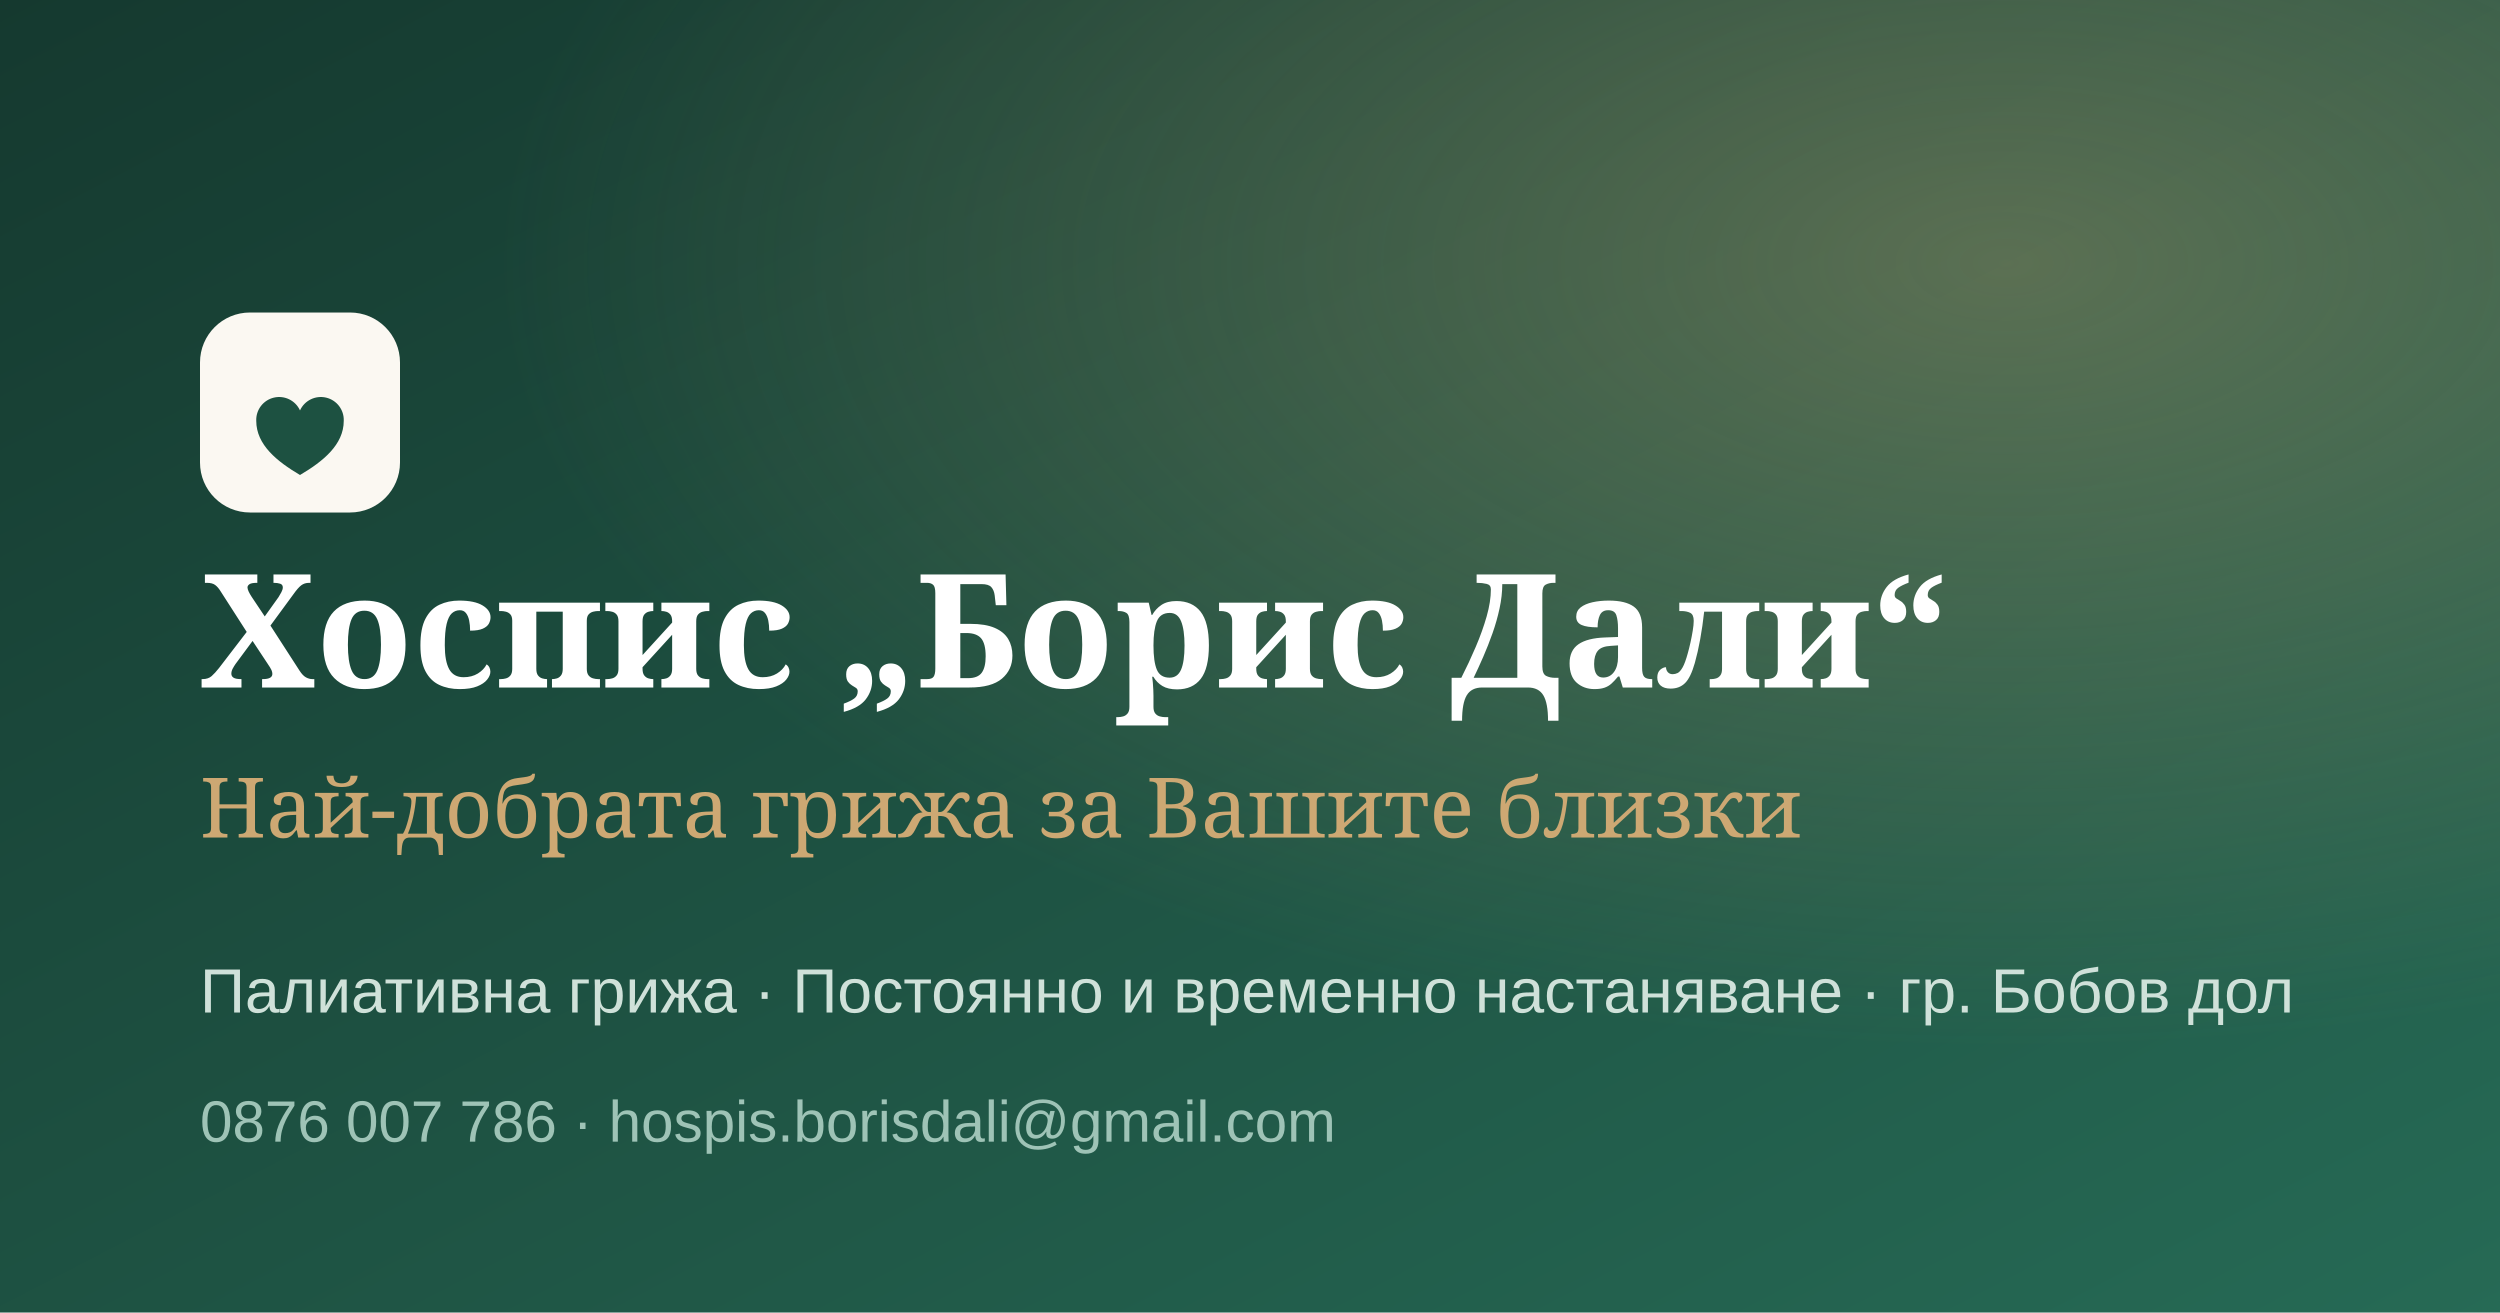
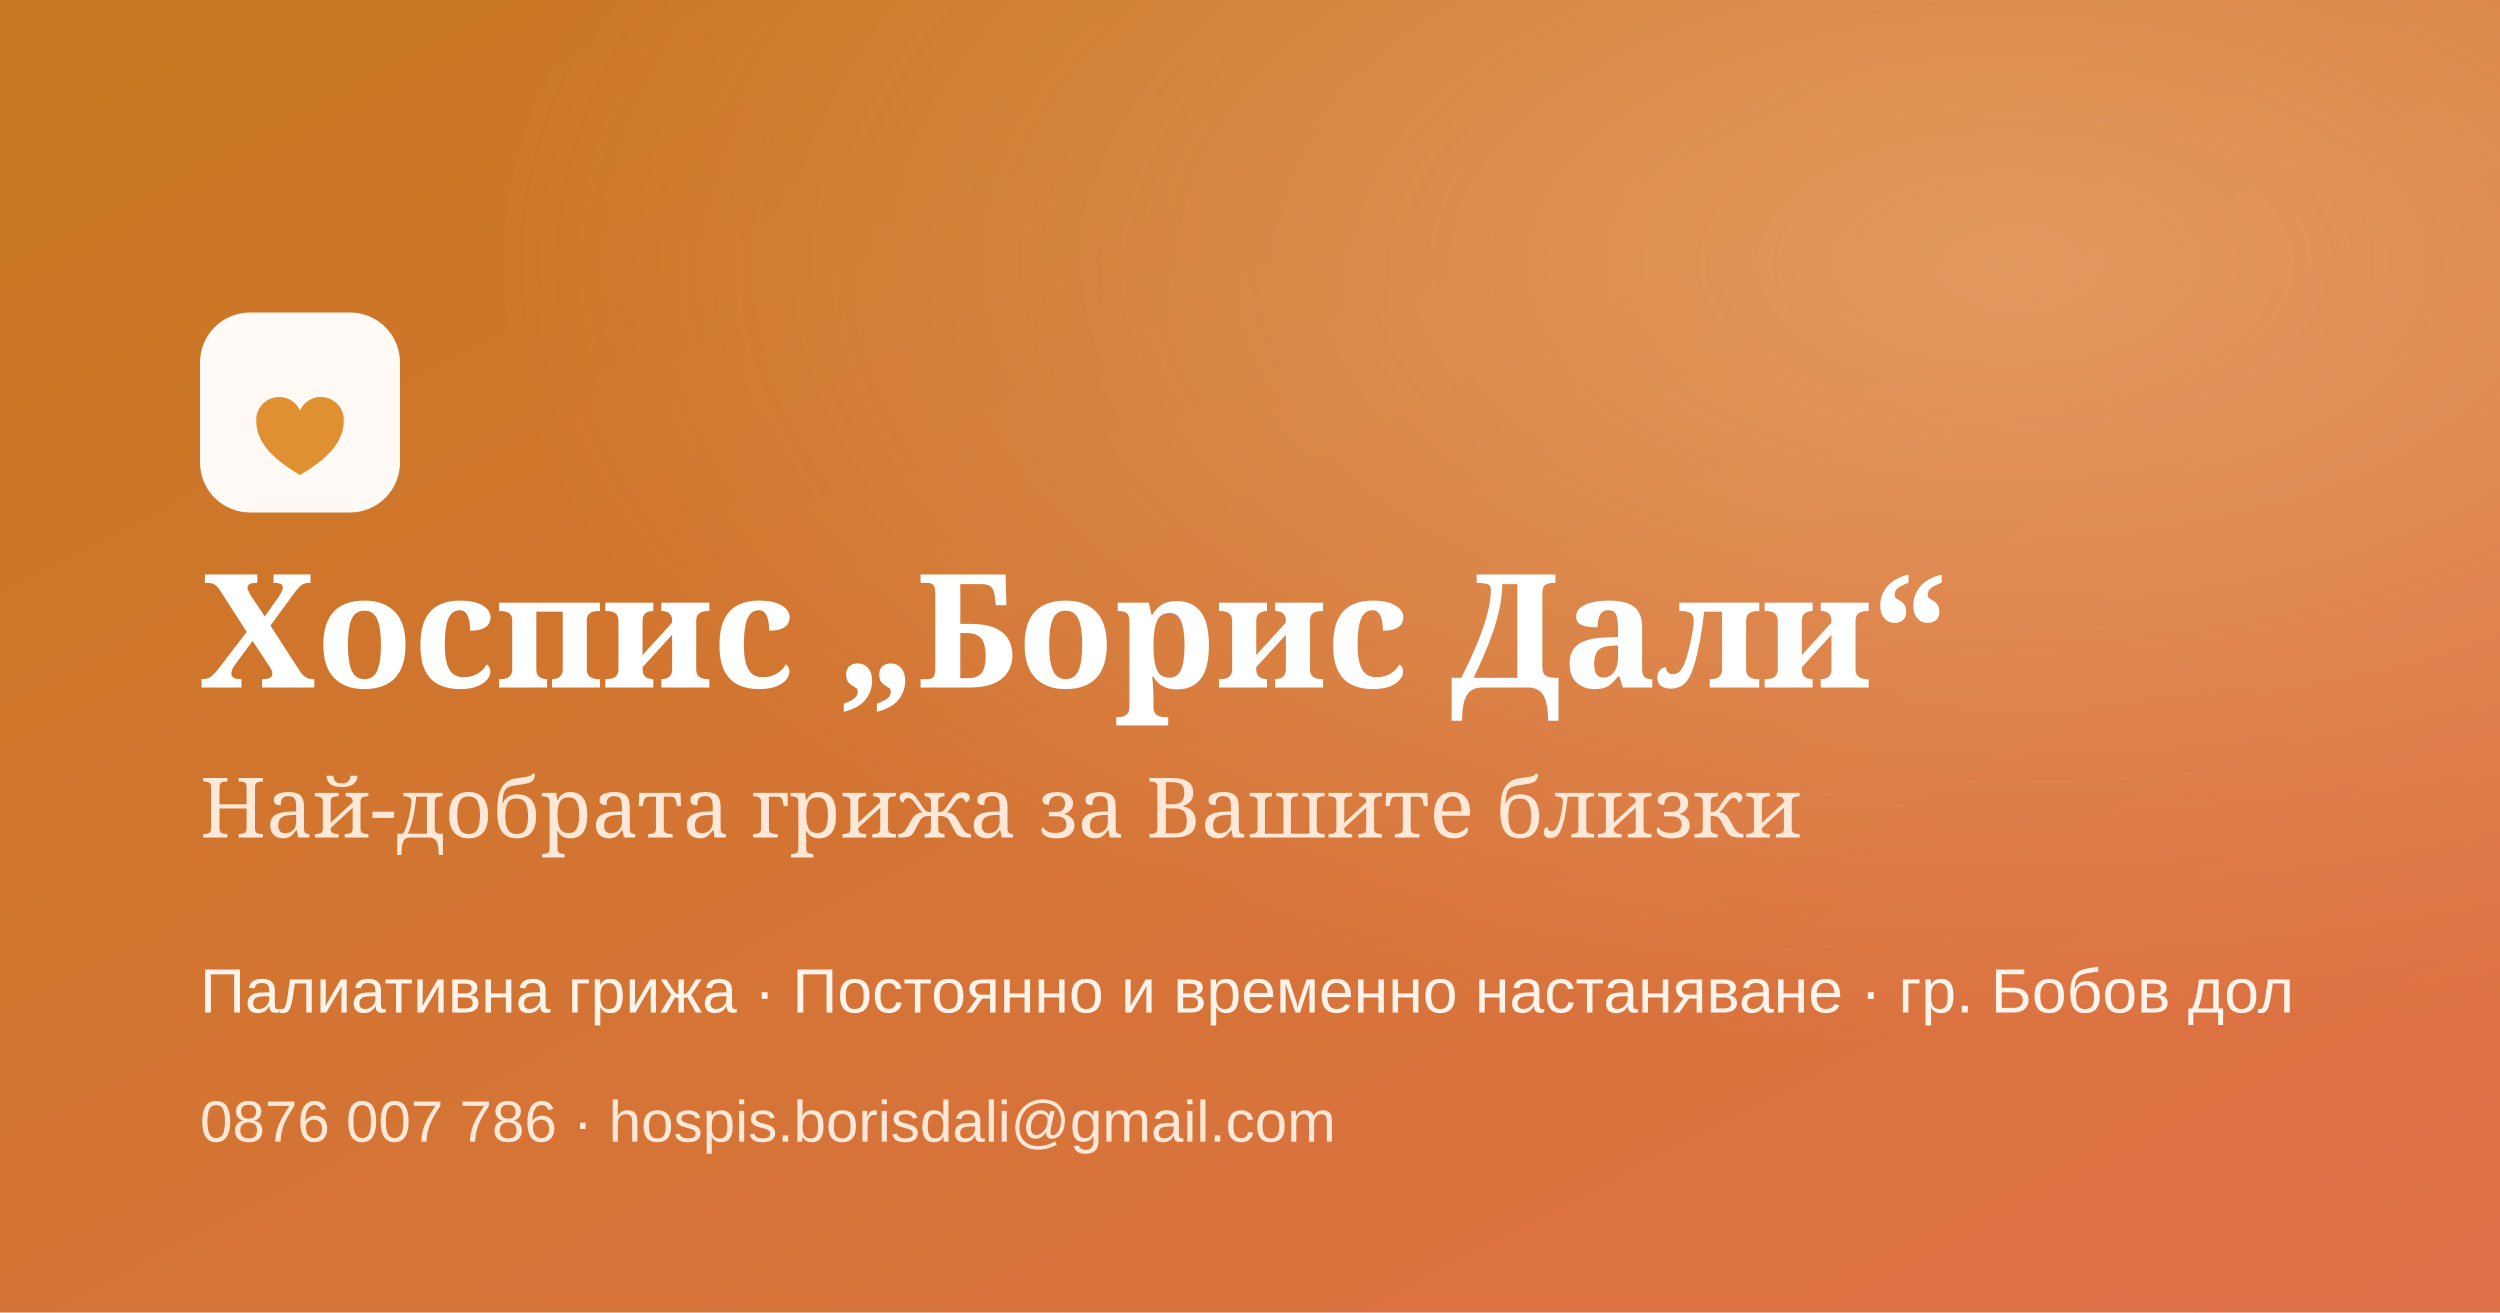
<svg xmlns="http://www.w3.org/2000/svg" viewBox="0 0 1200 630" role="img" aria-label="Хоспис Борис Дали — Най-добрата грижа за Вашите близки">
  <defs>
    <linearGradient id="bg" x1="0" y1="0" x2="1" y2="1">
-       <stop offset="0" stop-color="#15392f" />
-       <stop offset="1" stop-color="#266a55" />
+       <stop offset="0" stop-color="#C87820" />
+       <stop offset="1" stop-color="#E07048" />
    </linearGradient>
    <radialGradient id="glow" cx="80%" cy="20%" r="60%">
-       <stop offset="0" stop-color="#cda873" stop-opacity=".35" />
-       <stop offset="1" stop-color="#cda873" stop-opacity="0" />
+       <stop offset="0" stop-color="#FFE0B0" stop-opacity=".35" />
+       <stop offset="1" stop-color="#FFE0B0" stop-opacity="0" />
    </radialGradient>
  </defs>
  <rect width="1200" height="630" fill="url(#bg)" />
  <rect width="1200" height="630" fill="url(#glow)" />
  <g transform="translate(96,150)">
-     <rect width="96" height="96" rx="24" fill="#fbf8f2" />
-     <path d="M48 78c-11-6.5-21-14.5-21-26a11 11 0 0 1 21-5 11 11 0 0 1 21 5c0 11.5-10 19.5-21 26z" fill="#1d5141" />
+     <rect width="96" height="96" rx="24" fill="#FFFAF5" />
+     <path d="M48 78c-11-6.5-21-14.5-21-26a11 11 0 0 1 21-5 11 11 0 0 1 21 5c0 11.5-10 19.5-21 26z" fill="#E09030" />
  </g>
  <text x="96" y="330" font-family="Georgia, serif" font-size="76" fill="#ffffff" font-weight="700">Хоспис „Борис Дали“</text>
-   <text x="96" y="402" font-family="Georgia, serif" font-size="40" fill="#cda873">Най-добрата грижа за Вашите близки</text>
-   <text x="96" y="486" font-family="system-ui, Arial, sans-serif" font-size="30" fill="#cfe1d9">Палиативна грижа · Постоянно и временно настаняване · гр. Бобов дол</text>
-   <text x="96" y="548" font-family="system-ui, Arial, sans-serif" font-size="28" fill="#9ec3b6">0876 007 786 · hospis.borisdali@gmail.com</text>
+   <text x="96" y="402" font-family="Georgia, serif" font-size="40" fill="#FFE8D8">Най-добрата грижа за Вашите близки</text>
+   <text x="96" y="486" font-family="system-ui, Arial, sans-serif" font-size="30" fill="#FFF3EA">Палиативна грижа · Постоянно и временно настаняване · гр. Бобов дол</text>
+   <text x="96" y="548" font-family="system-ui, Arial, sans-serif" font-size="28" fill="#FFE8D8">0876 007 786 · hospis.borisdali@gmail.com</text>
</svg>
